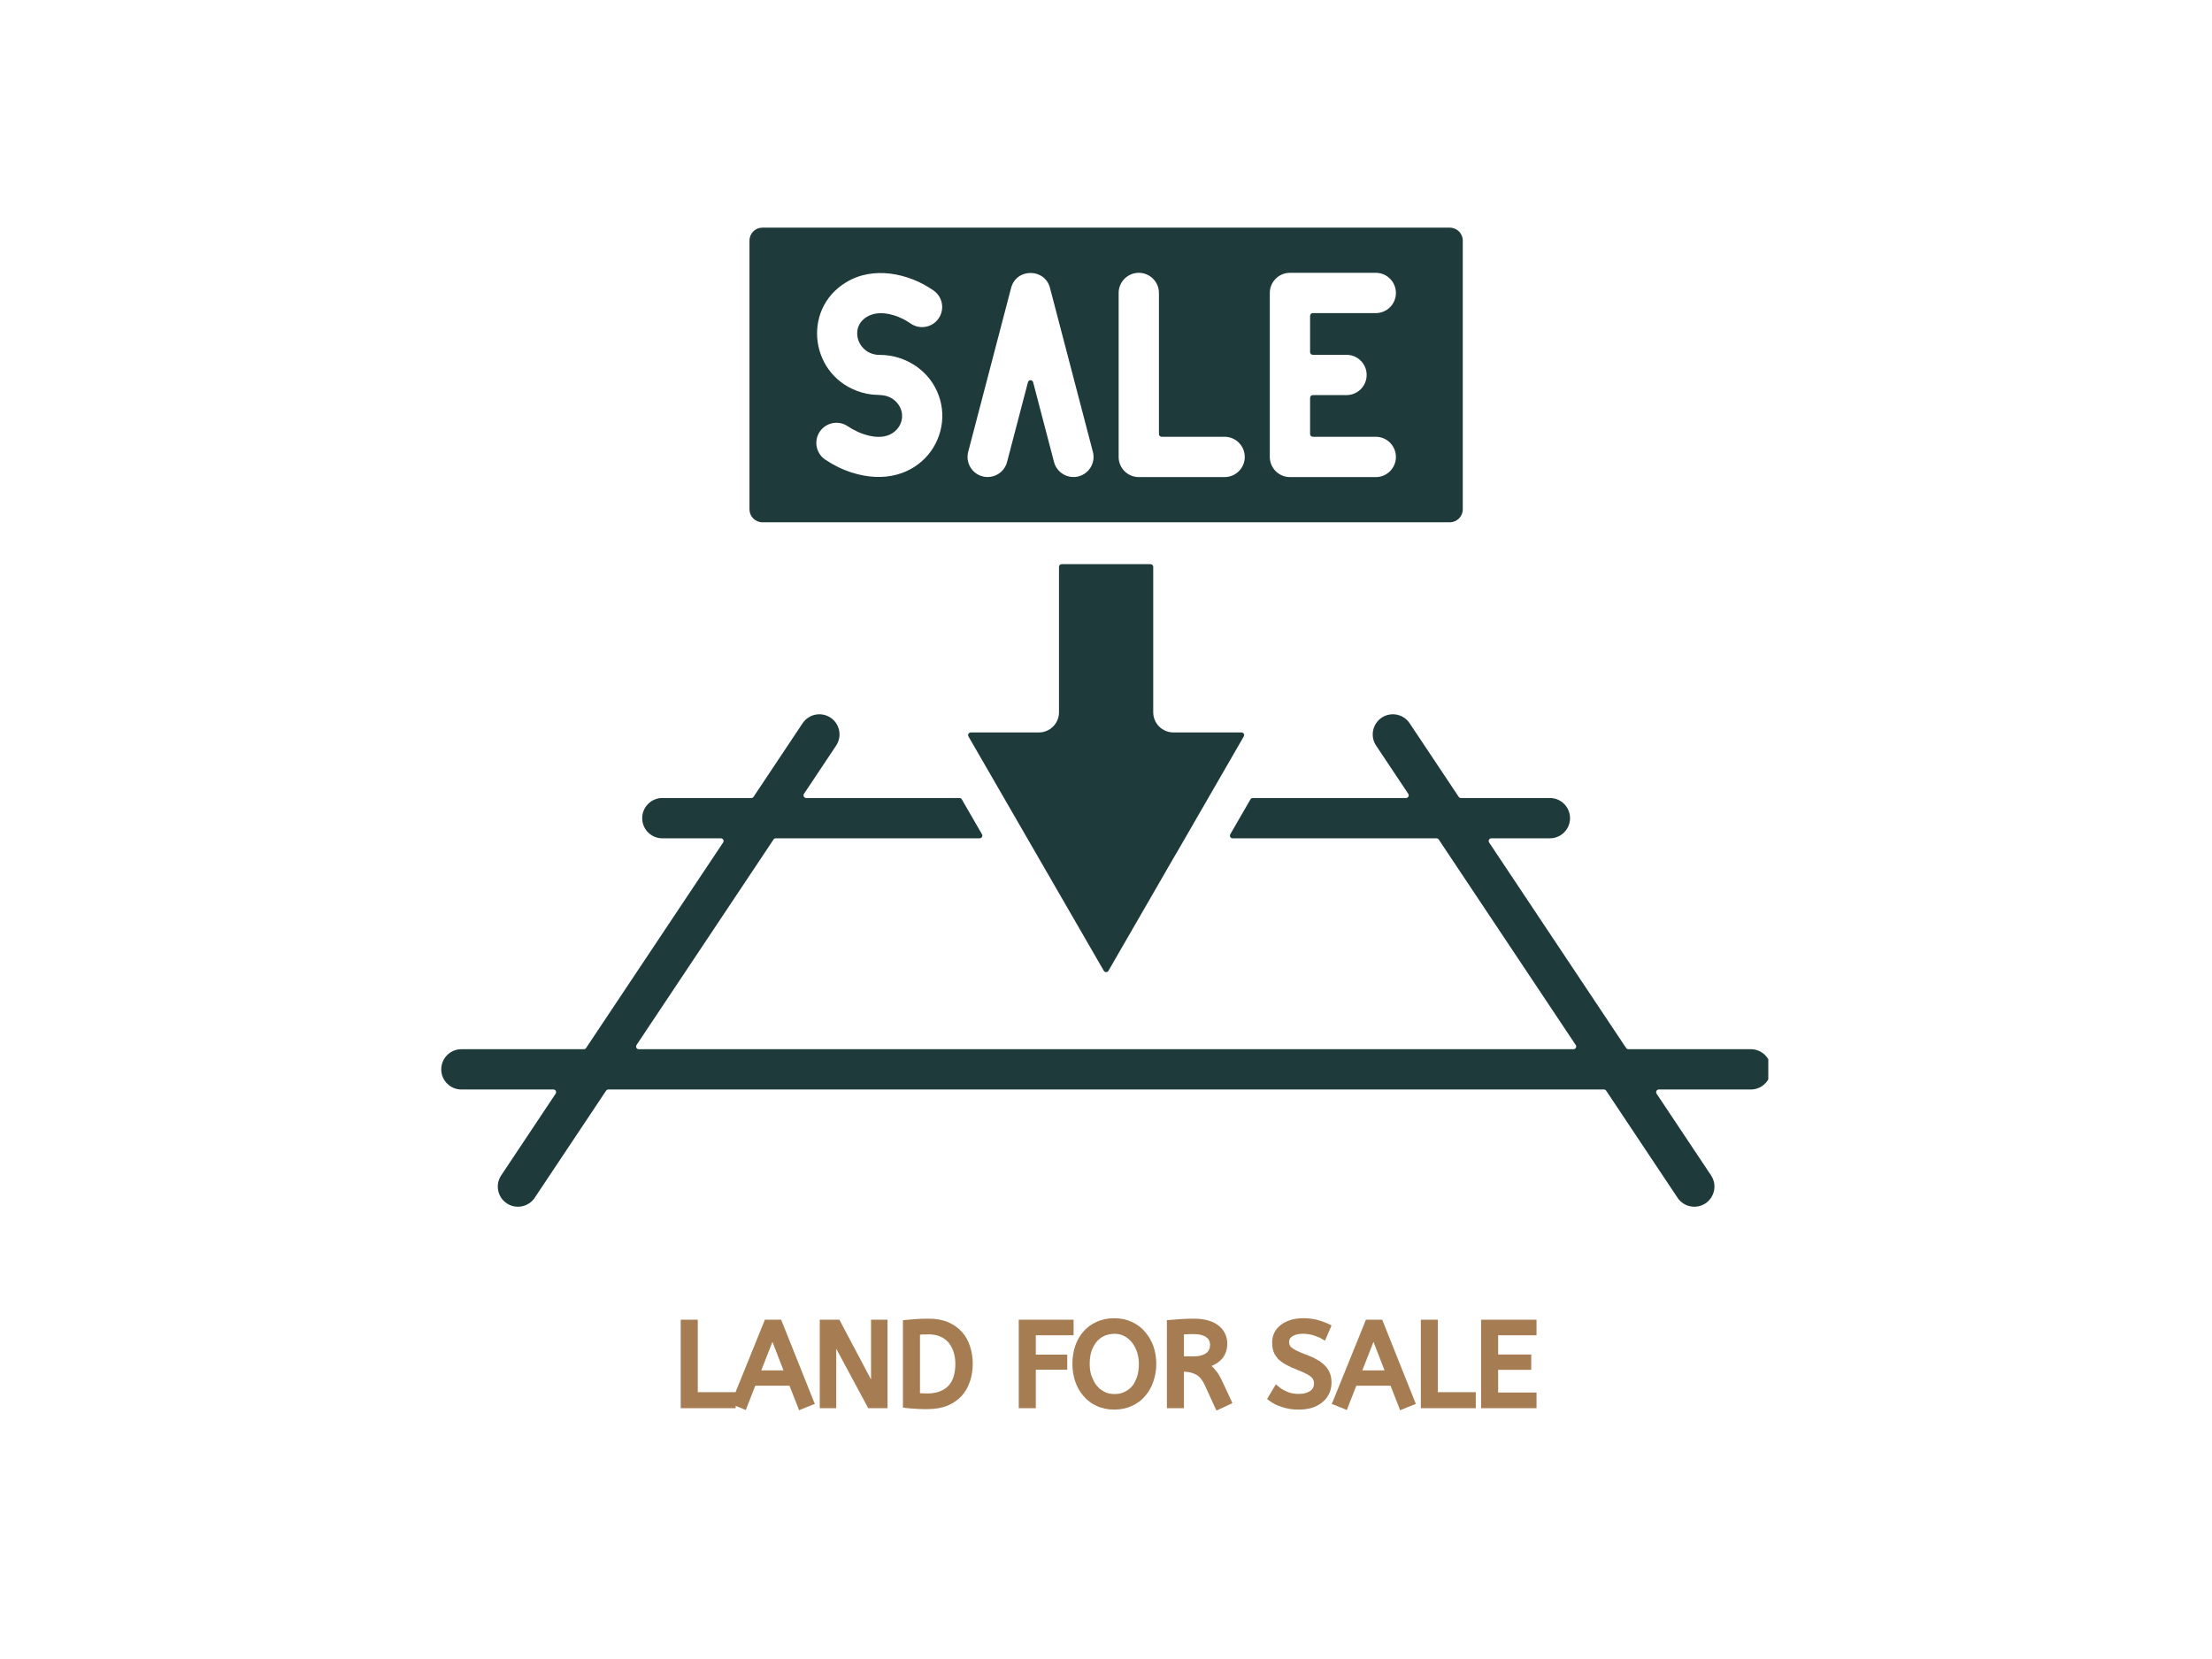
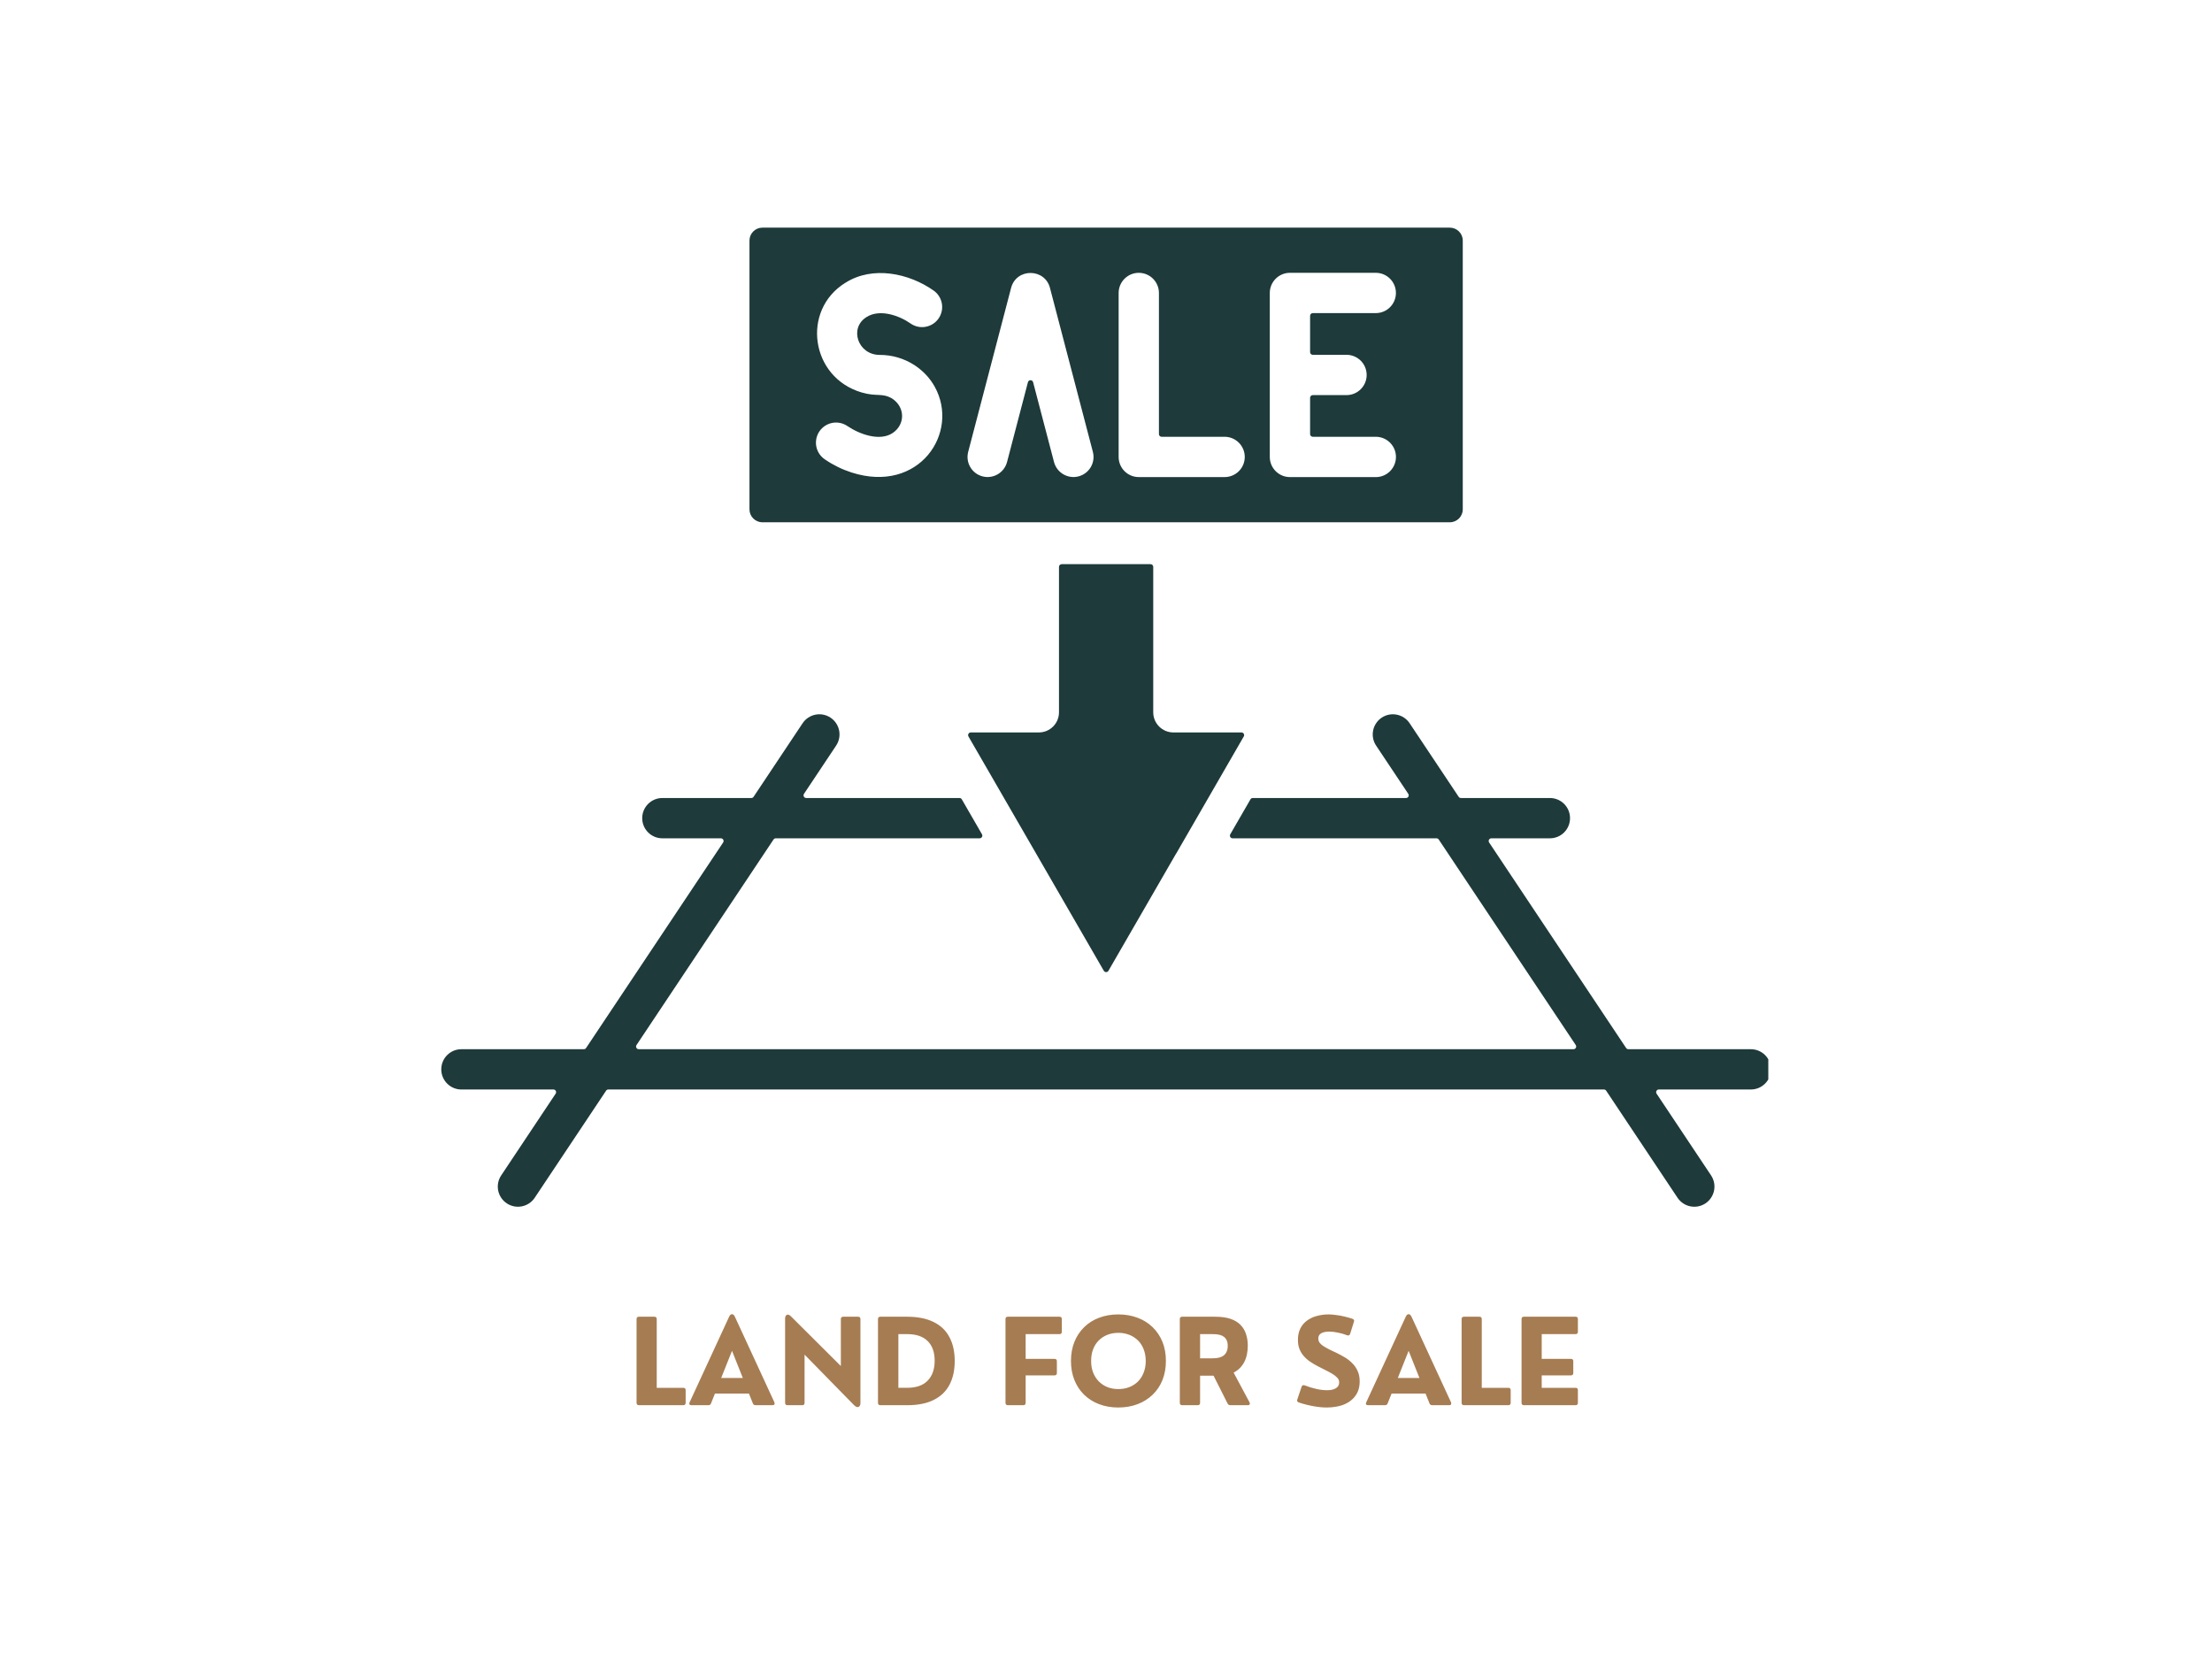
- <svg xmlns="http://www.w3.org/2000/svg" width="400" zoomAndPan="magnify" viewBox="0 0 300 225" height="300" preserveAspectRatio="xMidYMid meet" version="1.0">
+ <svg xmlns="http://www.w3.org/2000/svg" width="400" height="300" version="1.0" viewBox="0 0 300 225">
  <defs>
-     <g />
-     <clipPath id="1b0071ef4a">
-       <path d="M 59.824 30.75 L 239.824 30.75 L 239.824 164 L 59.824 164 Z M 59.824 30.75 " clip-rule="nonzero" />
+     <clipPath id="a">
+       <path d="M59.824 30.75h180V164h-180Zm0 0" />
    </clipPath>
  </defs>
-   <rect x="-30" width="360" fill="#ffffff" y="-22.5" height="270" fill-opacity="1" />
-   <rect x="-30" width="360" fill="#ffffff" y="-22.5" height="270" fill-opacity="1" />
-   <g clip-path="url(#1b0071ef4a)">
-     <path fill="#1e3a3a" d="M 232.062 159.414 C 232.898 160.668 232.559 162.363 231.305 163.203 C 230.047 164.039 228.352 163.699 227.516 162.445 L 217.836 147.926 C 217.766 147.82 217.656 147.762 217.531 147.762 L 82.5 147.762 C 82.375 147.762 82.27 147.82 82.199 147.926 L 72.52 162.445 C 71.684 163.699 69.984 164.039 68.73 163.203 C 67.473 162.363 67.133 160.668 67.973 159.414 L 75.359 148.328 C 75.523 148.086 75.352 147.762 75.059 147.762 L 62.578 147.762 C 61.066 147.762 59.844 146.539 59.844 145.031 C 59.844 143.52 61.066 142.297 62.578 142.297 L 79.188 142.297 C 79.312 142.297 79.422 142.238 79.488 142.133 L 98.074 114.262 C 98.234 114.02 98.062 113.695 97.77 113.695 L 89.832 113.695 C 88.32 113.695 87.098 112.473 87.098 110.961 C 87.098 109.453 88.32 108.23 89.832 108.23 L 101.898 108.23 C 102.023 108.23 102.133 108.172 102.203 108.066 L 108.852 98.09 C 109.691 96.836 111.387 96.496 112.641 97.332 C 113.898 98.168 114.238 99.867 113.398 101.121 L 109.039 107.664 C 108.875 107.906 109.051 108.23 109.344 108.23 L 130.129 108.23 C 130.262 108.23 130.379 108.297 130.445 108.41 L 133.18 113.148 C 133.32 113.391 133.145 113.695 132.863 113.695 L 105.215 113.695 C 105.086 113.695 104.98 113.754 104.91 113.855 L 86.328 141.73 C 86.164 141.973 86.34 142.297 86.629 142.297 L 213.402 142.297 C 213.695 142.297 213.867 141.973 213.707 141.73 L 195.125 113.855 C 195.055 113.754 194.945 113.695 194.82 113.695 L 167.168 113.695 C 166.887 113.695 166.715 113.391 166.855 113.148 L 169.59 108.414 C 169.656 108.297 169.77 108.23 169.906 108.23 L 190.691 108.23 C 190.984 108.23 191.156 107.906 190.996 107.664 L 186.633 101.121 C 185.797 99.867 186.137 98.172 187.391 97.332 C 188.648 96.496 190.344 96.836 191.18 98.09 L 197.832 108.066 C 197.902 108.172 198.008 108.23 198.137 108.23 L 210.203 108.23 C 211.711 108.23 212.934 109.453 212.934 110.961 C 212.934 112.473 211.711 113.695 210.203 113.695 L 202.266 113.695 C 201.973 113.695 201.801 114.02 201.961 114.262 L 220.543 142.137 C 220.613 142.238 220.723 142.297 220.848 142.297 L 237.457 142.297 C 238.965 142.297 240.188 143.52 240.188 145.031 C 240.188 146.539 238.965 147.762 237.457 147.762 L 224.977 147.762 C 224.684 147.762 224.512 148.086 224.672 148.328 Z M 103.391 70.832 L 196.641 70.832 C 197.594 70.832 198.387 70.043 198.387 69.086 L 198.387 32.617 C 198.387 31.664 197.594 30.875 196.641 30.875 L 103.391 30.875 C 102.438 30.875 101.648 31.664 101.648 32.617 L 101.648 69.086 C 101.648 70.043 102.438 70.832 103.391 70.832 Z M 168.82 61.973 C 168.82 63.48 167.598 64.703 166.086 64.703 L 154.445 64.703 C 152.938 64.703 151.715 63.48 151.715 61.973 L 151.715 39.734 C 151.715 38.223 152.938 37 154.445 37 C 155.957 37 157.18 38.223 157.18 39.734 L 157.18 58.875 C 157.18 59.074 157.344 59.238 157.543 59.238 L 166.086 59.238 C 167.598 59.238 168.82 60.465 168.82 61.973 Z M 142.414 39.086 L 148.223 61.289 C 148.602 62.746 147.727 64.23 146.27 64.609 C 144.812 64.984 143.328 64.109 142.949 62.656 L 140.117 51.836 C 140.023 51.473 139.508 51.473 139.414 51.836 L 136.582 62.656 C 136.203 64.109 134.719 64.984 133.262 64.609 C 131.805 64.23 130.934 62.746 131.309 61.289 L 137.129 39.051 C 137.844 36.312 141.746 36.363 142.414 39.086 Z M 126.777 52.453 C 130.211 58.668 124.66 67.016 115.5 64.082 C 114.27 63.691 113.074 63.109 111.918 62.332 C 110.668 61.488 110.34 59.789 111.18 58.543 C 112.023 57.293 113.723 56.961 114.969 57.805 C 116.574 58.887 119.289 59.887 121.043 58.742 C 122.75 57.629 122.824 55.266 121.008 54.059 L 121.012 54.059 C 119.621 53.242 118.938 53.836 116.867 53.227 C 109.91 51.188 108.645 42.051 114.672 38.34 L 114.672 38.344 C 118.355 36.004 123.285 37.055 126.625 39.406 C 127.855 40.273 128.152 41.973 127.285 43.207 C 126.422 44.438 124.719 44.734 123.488 43.867 C 122.008 42.828 119.367 41.844 117.531 42.992 L 117.531 42.996 C 115.125 44.477 116.34 48.137 119.316 48.133 C 121.008 48.129 122.598 48.609 124.016 49.516 L 124.02 49.512 C 125.219 50.309 126.133 51.293 126.777 52.453 Z M 174.949 64.703 C 173.441 64.703 172.215 63.48 172.215 61.973 L 172.215 39.734 C 172.215 38.223 173.441 37 174.949 37 L 186.59 37 C 188.098 37 189.32 38.223 189.32 39.734 C 189.32 41.242 188.098 42.465 186.59 42.465 L 178.047 42.465 C 177.844 42.465 177.68 42.629 177.68 42.828 L 177.68 47.758 C 177.68 47.957 177.844 48.121 178.047 48.121 L 182.617 48.121 C 184.125 48.121 185.352 49.344 185.352 50.852 C 185.352 52.363 184.125 53.586 182.617 53.586 L 178.047 53.586 C 177.844 53.586 177.68 53.75 177.68 53.949 L 177.68 58.875 C 177.68 59.078 177.844 59.238 178.047 59.238 L 186.59 59.238 C 188.098 59.238 189.32 60.465 189.32 61.973 C 189.32 63.48 188.098 64.707 186.59 64.707 L 174.949 64.707 Z M 143.625 76.879 L 143.625 96.605 C 143.625 98.113 142.402 99.336 140.895 99.336 L 131.664 99.336 C 131.383 99.336 131.207 99.641 131.348 99.883 L 149.703 131.66 C 149.844 131.902 150.191 131.902 150.332 131.66 L 159.508 115.766 L 159.516 115.77 L 168.684 99.883 C 168.824 99.637 168.652 99.336 168.371 99.336 L 159.141 99.336 C 157.633 99.336 156.406 98.113 156.406 96.602 L 156.406 76.879 C 156.406 76.68 156.246 76.516 156.043 76.516 L 143.992 76.516 C 143.789 76.516 143.625 76.68 143.625 76.879 Z M 143.625 76.879 " fill-opacity="1" fill-rule="evenodd" />
+   <path fill="#fff" d="M-30-22.5h360v270H-30z" />
+   <path fill="#fff" d="M-30-22.5h360v270H-30z" />
+   <g clip-path="url(#a)">
+     <path fill="#1e3a3a" fill-rule="evenodd" d="M232.063 159.414a2.736 2.736 0 0 1-.758 3.79 2.734 2.734 0 0 1-3.79-.759l-9.68-14.52a.36.36 0 0 0-.304-.163H82.5a.35.35 0 0 0-.3.164l-9.68 14.52a2.735 2.735 0 0 1-3.79.757 2.73 2.73 0 0 1-.757-3.789l7.386-11.086a.362.362 0 0 0-.3-.566h-12.48a2.732 2.732 0 1 1 0-5.465h16.609a.35.35 0 0 0 .3-.164l18.586-27.871a.365.365 0 0 0-.304-.567h-7.938a2.732 2.732 0 1 1 0-5.465h12.066a.36.36 0 0 0 .305-.164l6.649-9.976a2.736 2.736 0 0 1 3.789-.758 2.73 2.73 0 0 1 .757 3.79l-4.359 6.542a.364.364 0 0 0 .305.566h20.785a.36.36 0 0 1 .316.18l2.735 4.738a.365.365 0 0 1-.317.547h-27.648a.36.36 0 0 0-.305.16L86.328 141.73a.363.363 0 0 0 .3.567h126.774a.365.365 0 0 0 .305-.567l-18.582-27.875a.36.36 0 0 0-.305-.16h-27.652a.363.363 0 0 1-.313-.547l2.735-4.734a.35.35 0 0 1 .316-.184h20.785a.365.365 0 0 0 .305-.566l-4.363-6.543a2.736 2.736 0 0 1 .758-3.789 2.734 2.734 0 0 1 3.789.758l6.652 9.976c.07.106.176.164.305.164h12.066a2.73 2.73 0 0 1 2.73 2.73 2.73 2.73 0 0 1-2.73 2.735h-7.937a.365.365 0 0 0-.305.567l18.582 27.875c.07.101.18.16.305.16h16.609a2.73 2.73 0 0 1 2.73 2.734 2.73 2.73 0 0 1-2.73 2.73h-12.48a.365.365 0 0 0-.305.567ZM103.39 70.832h93.25c.953 0 1.746-.789 1.746-1.746V32.617c0-.953-.793-1.742-1.746-1.742h-93.25c-.954 0-1.743.79-1.743 1.742v36.469c0 .957.79 1.746 1.743 1.746m65.43-8.86a2.73 2.73 0 0 1-2.735 2.731h-11.64a2.73 2.73 0 0 1-2.731-2.73V39.734a2.732 2.732 0 1 1 5.465 0v19.141c0 .2.164.363.363.363h8.543a2.735 2.735 0 0 1 2.734 2.735m-26.407-22.886 5.809 22.203a2.72 2.72 0 0 1-1.953 3.32 2.73 2.73 0 0 1-3.32-1.953l-2.833-10.82c-.094-.363-.61-.363-.703 0l-2.832 10.82a2.73 2.73 0 0 1-3.32 1.953 2.725 2.725 0 0 1-1.953-3.32l5.82-22.238c.715-2.739 4.617-2.688 5.285.035m-15.637 13.367c3.434 6.215-2.117 14.563-11.277 11.629a14 14 0 0 1-3.582-1.75 2.73 2.73 0 1 1 3.05-4.527c1.606 1.082 4.321 2.082 6.075.937 1.707-1.113 1.781-3.476-.035-4.683h.004c-1.39-.817-2.075-.223-4.145-.832-6.957-2.04-8.222-11.176-2.195-14.887v.004c3.683-2.34 8.613-1.29 11.953 1.062a2.73 2.73 0 0 1 .66 3.801 2.724 2.724 0 0 1-3.797.66c-1.48-1.039-4.12-2.023-5.957-.875v.004c-2.406 1.48-1.191 5.14 1.785 5.137a8.6 8.6 0 0 1 4.7 1.383l.004-.004c1.199.797 2.113 1.781 2.757 2.941m48.172 12.25a2.734 2.734 0 0 1-2.734-2.73V39.734A2.735 2.735 0 0 1 174.949 37h11.64a2.73 2.73 0 0 1 2.731 2.734 2.73 2.73 0 0 1-2.73 2.73h-8.543a.366.366 0 0 0-.367.364v4.93c0 .199.164.363.367.363h4.57a2.734 2.734 0 0 1 2.735 2.73 2.735 2.735 0 0 1-2.735 2.735h-4.57a.366.366 0 0 0-.367.363v4.926c0 .203.164.363.367.363h8.543a2.734 2.734 0 0 1 0 5.469h-11.64ZM143.625 76.88v19.726a2.73 2.73 0 0 1-2.73 2.73h-9.23a.365.365 0 0 0-.317.548l18.355 31.777c.14.242.488.242.629 0l9.176-15.894.008.004 9.168-15.887a.362.362 0 0 0-.313-.547h-9.23a2.735 2.735 0 0 1-2.735-2.734V76.879c0-.2-.16-.363-.363-.363h-12.05a.366.366 0 0 0-.368.363m0 0" />
  </g>
-   <g fill="#a67c52" fill-opacity="1">
-     <g transform="translate(91.27547, 190.5789)">
-       <g>
-         <path d="M 8.094 0.406 L 1.047 0.406 L 1.047 -11.594 L 3.359 -11.594 L 3.359 -1.766 L 8.5 -1.766 L 8.5 0.406 Z M 8.094 0.406 " />
-       </g>
-     </g>
-   </g>
-   <g fill="#a67c52" fill-opacity="1">
-     <g transform="translate(99.44951, 190.5789)">
-       <g>
-         <path d="M -0.188 -0.547 L 4.188 -11.344 L 4.281 -11.594 L 6.5 -11.594 L 6.594 -11.344 L 10.906 -0.547 L 11.062 -0.172 L 10.688 -0.031 L 9.297 0.531 L 8.922 0.688 L 8.781 0.297 L 7.625 -2.641 L 2.984 -2.641 L 1.844 0.266 L 1.703 0.656 L 1.328 0.5 L 0.031 -0.031 L -0.359 -0.172 Z M 3.797 -4.719 L 6.812 -4.719 L 5.312 -8.594 Z M 3.797 -4.719 " />
-       </g>
-     </g>
-   </g>
-   <g fill="#a67c52" fill-opacity="1">
-     <g transform="translate(110.1349, 190.5789)">
-       <g>
-         <path d="M 3.281 -7.656 L 3.281 0.406 L 1.047 0.406 L 1.047 -11.594 L 3.703 -11.594 L 3.812 -11.391 L 8 -3.484 L 8 -11.594 L 10.234 -11.594 L 10.234 0.406 L 7.609 0.406 L 7.5 0.188 Z M 3.281 -7.656 " />
-       </g>
-     </g>
-   </g>
-   <g fill="#a67c52" fill-opacity="1">
-     <g transform="translate(121.4122, 190.5789)">
-       <g>
-         <path d="M 1.391 -11.562 C 1.516 -11.57 1.641 -11.582 1.766 -11.594 C 1.898 -11.602 2.031 -11.613 2.156 -11.625 C 2.281 -11.633 2.398 -11.645 2.516 -11.656 C 2.641 -11.676 2.766 -11.688 2.891 -11.688 C 3.367 -11.719 3.926 -11.734 4.562 -11.734 C 5.57 -11.734 6.453 -11.57 7.203 -11.25 C 7.941 -10.926 8.566 -10.477 9.078 -9.906 C 9.566 -9.352 9.926 -8.703 10.156 -7.953 C 10.395 -7.211 10.516 -6.43 10.516 -5.609 C 10.516 -4.797 10.395 -4.02 10.156 -3.281 C 10.102 -3.133 10.047 -2.988 9.984 -2.844 C 9.93 -2.695 9.867 -2.555 9.797 -2.422 C 9.734 -2.285 9.66 -2.156 9.578 -2.031 C 9.492 -1.906 9.41 -1.781 9.328 -1.656 C 9.242 -1.531 9.148 -1.41 9.047 -1.297 C 8.535 -0.734 7.895 -0.285 7.125 0.047 C 6.352 0.367 5.441 0.531 4.391 0.531 C 4.273 0.531 4.172 0.531 4.078 0.531 C 3.984 0.531 3.883 0.531 3.781 0.531 C 3.688 0.531 3.598 0.523 3.516 0.516 C 3.43 0.516 3.348 0.516 3.266 0.516 C 3.18 0.516 3.094 0.508 3 0.5 C 2.914 0.5 2.836 0.492 2.766 0.484 C 2.305 0.461 1.848 0.426 1.391 0.375 L 1.047 0.312 L 1.047 -11.516 Z M 4.516 -9.609 C 4.359 -9.609 4.211 -9.602 4.078 -9.594 C 3.941 -9.594 3.816 -9.594 3.703 -9.594 C 3.578 -9.582 3.461 -9.57 3.359 -9.562 L 3.359 -1.625 C 3.391 -1.625 3.414 -1.625 3.438 -1.625 C 3.469 -1.625 3.492 -1.617 3.516 -1.609 C 3.547 -1.609 3.57 -1.609 3.594 -1.609 C 3.613 -1.609 3.645 -1.609 3.688 -1.609 C 3.926 -1.598 4.176 -1.594 4.438 -1.594 C 4.57 -1.594 4.703 -1.598 4.828 -1.609 C 4.953 -1.617 5.07 -1.633 5.188 -1.656 C 5.301 -1.676 5.414 -1.695 5.531 -1.719 C 5.645 -1.738 5.75 -1.766 5.844 -1.797 C 5.945 -1.828 6.039 -1.863 6.125 -1.906 C 6.594 -2.094 6.977 -2.359 7.281 -2.703 C 7.582 -3.047 7.801 -3.461 7.938 -3.953 C 8.082 -4.453 8.156 -5.004 8.156 -5.609 C 8.156 -6.148 8.082 -6.664 7.938 -7.156 C 7.789 -7.633 7.57 -8.062 7.281 -8.438 C 7.133 -8.613 6.969 -8.773 6.781 -8.922 C 6.594 -9.066 6.379 -9.191 6.141 -9.297 C 5.68 -9.504 5.141 -9.609 4.516 -9.609 Z M 4.516 -9.609 " />
-       </g>
-     </g>
-   </g>
-   <g fill="#a67c52" fill-opacity="1">
-     <g transform="translate(132.3216, 190.5789)">
-       <g />
-     </g>
-   </g>
-   <g fill="#a67c52" fill-opacity="1">
-     <g transform="translate(137.1205, 190.5789)">
-       <g>
-         <path d="M 1.438 -11.594 L 8.484 -11.594 L 8.484 -9.484 L 3.359 -9.484 L 3.359 -6.859 L 7.625 -6.859 L 7.625 -4.812 L 3.359 -4.812 L 3.359 0.406 L 1.047 0.406 L 1.047 -11.594 Z M 1.438 -11.594 " />
-       </g>
-     </g>
-   </g>
-   <g fill="#a67c52" fill-opacity="1">
-     <g transform="translate(145.0385, 190.5789)">
-       <g>
-         <path d="M 0.406 -5.609 C 0.406 -6.473 0.531 -7.281 0.781 -8.031 C 1.039 -8.789 1.414 -9.445 1.906 -10 C 2.395 -10.562 2.992 -11 3.703 -11.312 C 4.047 -11.469 4.414 -11.586 4.812 -11.672 C 5.219 -11.754 5.641 -11.797 6.078 -11.797 C 6.516 -11.797 6.93 -11.754 7.328 -11.672 C 7.734 -11.586 8.113 -11.461 8.469 -11.297 C 8.812 -11.141 9.133 -10.945 9.438 -10.719 C 9.738 -10.5 10.008 -10.242 10.25 -9.953 C 10.738 -9.398 11.117 -8.75 11.391 -8 C 11.648 -7.25 11.781 -6.453 11.781 -5.609 C 11.781 -4.773 11.648 -3.984 11.391 -3.234 C 11.305 -2.984 11.207 -2.738 11.094 -2.5 C 10.977 -2.27 10.852 -2.051 10.719 -1.844 C 10.582 -1.633 10.43 -1.438 10.266 -1.25 C 10.023 -0.957 9.75 -0.695 9.438 -0.469 C 9.133 -0.25 8.816 -0.059 8.484 0.094 C 7.773 0.426 6.973 0.594 6.078 0.594 C 5.18 0.594 4.383 0.426 3.688 0.094 C 3.508 0.008 3.336 -0.078 3.172 -0.172 C 3.016 -0.266 2.863 -0.367 2.719 -0.484 C 2.57 -0.598 2.426 -0.719 2.281 -0.844 C 2.145 -0.977 2.02 -1.113 1.906 -1.25 C 1.414 -1.812 1.039 -2.473 0.781 -3.234 C 0.531 -3.984 0.406 -4.773 0.406 -5.609 Z M 2.75 -5.609 C 2.75 -5.348 2.766 -5.086 2.797 -4.828 C 2.836 -4.566 2.895 -4.305 2.969 -4.047 C 3.062 -3.805 3.16 -3.578 3.266 -3.359 C 3.367 -3.141 3.492 -2.93 3.641 -2.734 C 3.691 -2.672 3.742 -2.613 3.797 -2.562 C 3.848 -2.508 3.898 -2.453 3.953 -2.391 C 4.004 -2.336 4.055 -2.285 4.109 -2.234 C 4.172 -2.18 4.234 -2.133 4.297 -2.094 C 4.367 -2.051 4.438 -2.008 4.5 -1.969 C 4.562 -1.926 4.625 -1.883 4.688 -1.844 C 5.094 -1.625 5.555 -1.516 6.078 -1.516 C 6.273 -1.516 6.457 -1.523 6.625 -1.547 C 6.789 -1.566 6.945 -1.602 7.094 -1.656 C 7.25 -1.707 7.391 -1.766 7.516 -1.828 C 7.93 -2.023 8.281 -2.301 8.562 -2.656 C 8.656 -2.77 8.738 -2.895 8.812 -3.031 C 8.883 -3.164 8.953 -3.312 9.016 -3.469 C 9.086 -3.625 9.148 -3.781 9.203 -3.938 C 9.348 -4.457 9.422 -5.016 9.422 -5.609 C 9.422 -6.148 9.344 -6.664 9.188 -7.156 C 9.031 -7.645 8.805 -8.082 8.516 -8.469 C 8.223 -8.844 7.875 -9.141 7.469 -9.359 C 7.062 -9.578 6.598 -9.688 6.078 -9.688 C 5.953 -9.688 5.82 -9.676 5.688 -9.656 C 5.562 -9.645 5.441 -9.625 5.328 -9.594 C 5.211 -9.57 5.098 -9.539 4.984 -9.5 C 4.879 -9.469 4.781 -9.426 4.688 -9.375 C 4.477 -9.281 4.285 -9.16 4.109 -9.016 C 3.941 -8.879 3.785 -8.723 3.641 -8.547 C 3.359 -8.18 3.133 -7.754 2.969 -7.266 C 2.82 -6.754 2.75 -6.203 2.75 -5.609 Z M 2.75 -5.609 " />
-       </g>
-     </g>
-   </g>
-   <g fill="#a67c52" fill-opacity="1">
-     <g transform="translate(157.2116, 190.5789)">
-       <g>
-         <path d="M 7.594 0.359 L 6.203 -2.688 C 5.898 -3.375 5.516 -3.852 5.047 -4.125 C 4.898 -4.207 4.738 -4.281 4.562 -4.344 C 4.395 -4.406 4.211 -4.453 4.016 -4.484 C 3.816 -4.516 3.598 -4.535 3.359 -4.547 L 3.359 0.406 L 1.047 0.406 L 1.047 -11.531 L 1.406 -11.562 C 1.695 -11.582 1.977 -11.602 2.25 -11.625 C 2.52 -11.645 2.785 -11.664 3.047 -11.688 C 3.555 -11.719 4.113 -11.734 4.719 -11.734 C 5.438 -11.734 6.07 -11.656 6.625 -11.5 C 7.188 -11.344 7.656 -11.113 8.031 -10.812 C 8.426 -10.508 8.723 -10.148 8.922 -9.734 C 9.129 -9.316 9.234 -8.859 9.234 -8.359 C 9.234 -7.473 8.961 -6.75 8.422 -6.188 C 8.078 -5.832 7.633 -5.539 7.094 -5.312 C 7.176 -5.25 7.25 -5.188 7.312 -5.125 C 7.383 -5.062 7.453 -4.984 7.516 -4.891 C 7.609 -4.797 7.695 -4.691 7.781 -4.578 C 7.875 -4.473 7.961 -4.348 8.047 -4.203 C 8.203 -3.953 8.367 -3.641 8.547 -3.266 L 9.766 -0.656 L 9.922 -0.281 L 9.562 -0.109 L 8.141 0.562 L 7.781 0.719 Z M 4.719 -9.641 C 4.539 -9.641 4.367 -9.641 4.203 -9.641 C 4.047 -9.641 3.898 -9.633 3.766 -9.625 C 3.723 -9.625 3.672 -9.617 3.609 -9.609 C 3.555 -9.609 3.508 -9.609 3.469 -9.609 C 3.426 -9.609 3.391 -9.609 3.359 -9.609 L 3.359 -6.625 L 4.719 -6.625 C 5.406 -6.625 5.957 -6.77 6.375 -7.062 C 6.727 -7.32 6.906 -7.703 6.906 -8.203 C 6.906 -8.41 6.863 -8.598 6.781 -8.766 C 6.707 -8.93 6.578 -9.082 6.391 -9.219 C 6.211 -9.352 5.984 -9.457 5.703 -9.531 C 5.43 -9.602 5.102 -9.641 4.719 -9.641 Z M 4.719 -9.641 " />
-       </g>
-     </g>
-   </g>
-   <g fill="#a67c52" fill-opacity="1">
-     <g transform="translate(167.0812, 190.5789)">
-       <g />
-     </g>
-   </g>
-   <g fill="#a67c52" fill-opacity="1">
-     <g transform="translate(171.8801, 190.5789)">
-       <g>
-         <path d="M 1.516 -2.531 C 1.703 -2.375 1.895 -2.238 2.094 -2.125 C 2.289 -2.008 2.5 -1.906 2.719 -1.812 C 3.145 -1.625 3.648 -1.531 4.234 -1.531 C 4.586 -1.531 4.895 -1.566 5.156 -1.641 C 5.414 -1.711 5.641 -1.812 5.828 -1.938 C 6.16 -2.176 6.328 -2.5 6.328 -2.906 C 6.328 -2.938 6.328 -2.973 6.328 -3.016 C 6.328 -3.055 6.32 -3.094 6.312 -3.125 C 6.312 -3.156 6.305 -3.188 6.297 -3.219 C 6.297 -3.258 6.289 -3.289 6.281 -3.312 C 6.27 -3.344 6.258 -3.375 6.25 -3.406 C 6.207 -3.531 6.117 -3.66 5.984 -3.797 C 5.828 -3.941 5.598 -4.094 5.297 -4.25 C 4.961 -4.426 4.539 -4.613 4.031 -4.812 C 3.438 -5.039 2.938 -5.27 2.531 -5.5 C 2.094 -5.738 1.734 -6 1.453 -6.281 C 1.359 -6.395 1.273 -6.504 1.203 -6.609 C 1.129 -6.711 1.055 -6.82 0.984 -6.938 C 0.922 -7.062 0.867 -7.18 0.828 -7.297 C 0.711 -7.66 0.656 -8.066 0.656 -8.516 C 0.656 -8.973 0.75 -9.406 0.938 -9.812 C 1.133 -10.219 1.422 -10.566 1.797 -10.859 C 2.148 -11.148 2.594 -11.379 3.125 -11.547 C 3.633 -11.711 4.211 -11.797 4.859 -11.797 C 5.555 -11.797 6.18 -11.723 6.734 -11.578 C 7.285 -11.441 7.832 -11.242 8.375 -10.984 L 8.703 -10.812 L 8.562 -10.469 L 8 -9.172 L 7.828 -8.75 L 7.422 -8.969 C 7.316 -9.051 7.203 -9.117 7.078 -9.172 C 6.953 -9.223 6.82 -9.273 6.688 -9.328 C 6.551 -9.379 6.398 -9.43 6.234 -9.484 C 5.785 -9.617 5.316 -9.688 4.828 -9.688 C 4.516 -9.688 4.234 -9.656 3.984 -9.594 C 3.742 -9.531 3.547 -9.445 3.391 -9.344 C 3.285 -9.27 3.203 -9.195 3.141 -9.125 C 3.078 -9.051 3.031 -8.969 3 -8.875 C 2.969 -8.789 2.953 -8.695 2.953 -8.594 C 2.953 -8.426 2.977 -8.281 3.031 -8.156 C 3.062 -8.051 3.141 -7.945 3.266 -7.844 C 3.336 -7.781 3.426 -7.711 3.531 -7.641 C 3.645 -7.566 3.773 -7.492 3.922 -7.422 C 3.992 -7.391 4.07 -7.352 4.156 -7.312 C 4.238 -7.27 4.332 -7.227 4.438 -7.188 C 4.539 -7.145 4.648 -7.098 4.766 -7.047 C 4.879 -7.004 5.004 -6.957 5.141 -6.906 C 5.773 -6.676 6.312 -6.43 6.75 -6.172 C 6.844 -6.117 6.93 -6.066 7.016 -6.016 C 7.109 -5.961 7.191 -5.906 7.266 -5.844 C 7.336 -5.789 7.41 -5.734 7.484 -5.672 C 7.555 -5.609 7.625 -5.547 7.688 -5.484 C 7.758 -5.43 7.82 -5.375 7.875 -5.312 C 8.164 -4.988 8.379 -4.641 8.516 -4.266 C 8.641 -3.91 8.703 -3.52 8.703 -3.094 C 8.703 -2.5 8.586 -1.973 8.359 -1.516 C 8.129 -1.055 7.812 -0.672 7.406 -0.359 C 7.008 -0.035 6.535 0.207 5.984 0.375 C 5.453 0.52 4.867 0.594 4.234 0.594 C 3.41 0.594 2.66 0.477 1.984 0.25 C 1.297 0.031 0.719 -0.258 0.25 -0.625 L -0.031 -0.844 L 0.156 -1.156 L 0.922 -2.438 L 1.172 -2.828 Z M 1.516 -2.531 " />
-       </g>
-     </g>
-   </g>
-   <g fill="#a67c52" fill-opacity="1">
-     <g transform="translate(180.9659, 190.5789)">
-       <g>
-         <path d="M -0.188 -0.547 L 4.188 -11.344 L 4.281 -11.594 L 6.5 -11.594 L 6.594 -11.344 L 10.906 -0.547 L 11.062 -0.172 L 10.688 -0.031 L 9.297 0.531 L 8.922 0.688 L 8.781 0.297 L 7.625 -2.641 L 2.984 -2.641 L 1.844 0.266 L 1.703 0.656 L 1.328 0.5 L 0.031 -0.031 L -0.359 -0.172 Z M 3.797 -4.719 L 6.812 -4.719 L 5.312 -8.594 Z M 3.797 -4.719 " />
-       </g>
-     </g>
-   </g>
-   <g fill="#a67c52" fill-opacity="1">
-     <g transform="translate(191.6513, 190.5789)">
-       <g>
-         <path d="M 8.094 0.406 L 1.047 0.406 L 1.047 -11.594 L 3.359 -11.594 L 3.359 -1.766 L 8.5 -1.766 L 8.5 0.406 Z M 8.094 0.406 " />
-       </g>
-     </g>
-   </g>
-   <g fill="#a67c52" fill-opacity="1">
-     <g transform="translate(199.8253, 190.5789)">
-       <g>
-         <path d="M 1.438 -11.594 L 8.562 -11.594 L 8.562 -9.484 L 3.359 -9.484 L 3.359 -6.875 L 7.844 -6.875 L 7.844 -4.797 L 3.359 -4.797 L 3.359 -1.719 L 8.562 -1.719 L 8.562 0.406 L 1.047 0.406 L 1.047 -11.594 Z M 1.438 -11.594 " />
-       </g>
-     </g>
-   </g>
+   <path fill="#a67c52" d="M92.662 190.579h-6q-.328 0-.328-.328v-11.36q0-.311.328-.312h2.078q.329 0 .328.312v9.329h3.594q.328 0 .328.312v1.719q0 .328-.328.328M99.668 178.579l5.36 11.61q.057.175 0 .28-.065.111-.25.11h-2.297q-.282.001-.375-.25l-.532-1.328h-4.61l-.53 1.328a.35.35 0 0 1-.36.25h-2.312q-.175.001-.25-.11-.066-.105.015-.28l5.36-11.61c.101-.227.234-.344.39-.344q.234.002.391.344m-.39 4.625-1.47 3.687h2.938ZM108.806 190.579h-2q-.328 0-.328-.328v-11.406q0-.405.234-.516.232-.123.547.187l6.781 6.75v-6.375q0-.311.328-.312h2q.328 0 .328.312v11.407c0 .18-.043.312-.125.406a.31.31 0 0 1-.312.125q-.188-.017-.422-.25l-6.719-6.86v6.532q0 .328-.312.328M123.03 190.579h-3.626q-.328 0-.328-.328v-11.36q0-.311.328-.312h3.625c1.438 0 2.633.242 3.594.719q1.437.703 2.14 2.047c.477.886.72 1.964.72 3.234q0 1.876-.704 3.219-.704 1.347-2.14 2.062-1.425.72-3.61.719m-1.188-9.64v7.28h1.187c1.227 0 2.156-.32 2.781-.968.633-.645.954-1.547.954-2.703q-.001-1.746-.954-2.672-.94-.938-2.78-.938ZM138.775 190.579h-2.078q-.328 0-.328-.328v-11.36q0-.311.328-.312h7q.311 0 .312.312v1.72q0 .327-.312.327h-4.594v3.36h3.922q.311 0 .312.312v1.594q0 .328-.312.328h-3.922v3.719q0 .328-.328.328M151.671 190.891q-1.425 0-2.61-.453a5.9 5.9 0 0 1-2.03-1.281q-.844-.824-1.313-1.984-.469-1.172-.469-2.594 0-1.434.469-2.594a5.8 5.8 0 0 1 1.313-1.984 5.7 5.7 0 0 1 2.03-1.281q1.185-.453 2.61-.454 1.419.001 2.61.454a5.74 5.74 0 0 1 3.375 3.265q.468 1.16.468 2.594 0 1.423-.468 2.594a5.7 5.7 0 0 1-1.329 1.984 6 6 0 0 1-2.046 1.281q-1.191.452-2.61.453m0-2.5q.81.002 1.485-.265a3.4 3.4 0 0 0 1.187-.766q.497-.499.766-1.203c.187-.469.28-.992.28-1.578q0-.875-.28-1.578a3.4 3.4 0 0 0-.766-1.203 3.5 3.5 0 0 0-1.187-.766 4 4 0 0 0-1.485-.266q-.816.001-1.484.266-.674.269-1.172.766c-.336.336-.59.734-.766 1.203-.18.469-.265.996-.265 1.578q-.002.86.265 1.562.281.705.766 1.204.498.501 1.172.78c.457.18.953.266 1.484.266M167.308 186.157l2.157 4.031q.092.175.015.282-.064.11-.234.109h-2.39q-.253.001-.376-.25l-1.89-3.75h-1.829v3.672q0 .328-.328.328h-2.093q-.33 0-.329-.328v-11.36q0-.311.329-.312h4.468q1.266.001 2.11.297c.562.199 1.007.476 1.343.828.344.355.586.773.735 1.25q.234.72.234 1.547-.001 1.328-.5 2.265a3.3 3.3 0 0 1-1.422 1.391m-2.922-5.219h-1.625v3.282h1.625q.17.001.438-.016.264-.012.562-.094.295-.075.547-.25c.164-.125.301-.289.407-.5.113-.219.171-.492.171-.828q-.001-.481-.156-.781a1.2 1.2 0 0 0-.39-.469 1.4 1.4 0 0 0-.516-.234 3 3 0 0 0-.563-.094q-.281-.014-.5-.016M179.984 190.891q-.877 0-1.813-.171a14 14 0 0 1-2.03-.516q-.317-.123-.188-.422l.578-1.719q.104-.279.422-.172.808.315 1.593.485a6.7 6.7 0 0 0 1.422.172q.749.002 1.203-.266.453-.263.454-.812a.88.88 0 0 0-.25-.61 2.9 2.9 0 0 0-.672-.531 12 12 0 0 0-.922-.5 27 27 0 0 1-1.047-.531q-.534-.282-1.031-.61a4.5 4.5 0 0 1-.86-.75 3.3 3.3 0 0 1-.593-.953q-.222-.545-.22-1.265 0-.922.345-1.579a2.9 2.9 0 0 1 .921-1.062 3.9 3.9 0 0 1 1.329-.61 6 6 0 0 1 1.546-.203q.468.001 1.016.079.563.062 1.125.203c.383.086.754.187 1.11.312q.31.112.203.406l-.516 1.641q-.112.3-.406.188a7 7 0 0 0-1.25-.36 5.6 5.6 0 0 0-1.203-.14c-.274 0-.516.03-.735.093a1.2 1.2 0 0 0-.531.297q-.188.206-.188.547 0 .33.188.594.2.252.547.469c.238.148.508.296.812.453l.985.468c.363.18.726.375 1.093.594q.546.329.985.781.45.439.719 1.047.28.598.28 1.407-.001.783-.25 1.375a3.1 3.1 0 0 1-.687 1 3.6 3.6 0 0 1-.984.671c-.375.18-.777.301-1.203.375q-.643.124-1.297.125M191.435 178.579l5.36 11.61q.057.175 0 .28-.065.111-.25.11h-2.298q-.28.001-.375-.25l-.531-1.328h-4.61l-.53 1.328a.35.35 0 0 1-.36.25h-2.313q-.174.001-.25-.11-.065-.105.016-.28l5.36-11.61c.101-.227.234-.344.39-.344q.233.002.39.344m-.39 4.625-1.47 3.687h2.938ZM204.557 190.579h-6q-.328 0-.328-.328v-11.36q0-.311.328-.312h2.078q.328 0 .328.312v9.329h3.594q.328 0 .328.312v1.719q0 .328-.328.328M213.688 190.579h-7q-.33 0-.329-.328v-11.36q0-.311.329-.312h7q.311 0 .312.312v1.72q0 .327-.312.327h-4.594v3.36h3.969q.311 0 .312.312v1.594q0 .328-.312.328h-3.97v1.688h4.595q.311 0 .312.312v1.719q0 .328-.312.328m0 0" />
</svg>
